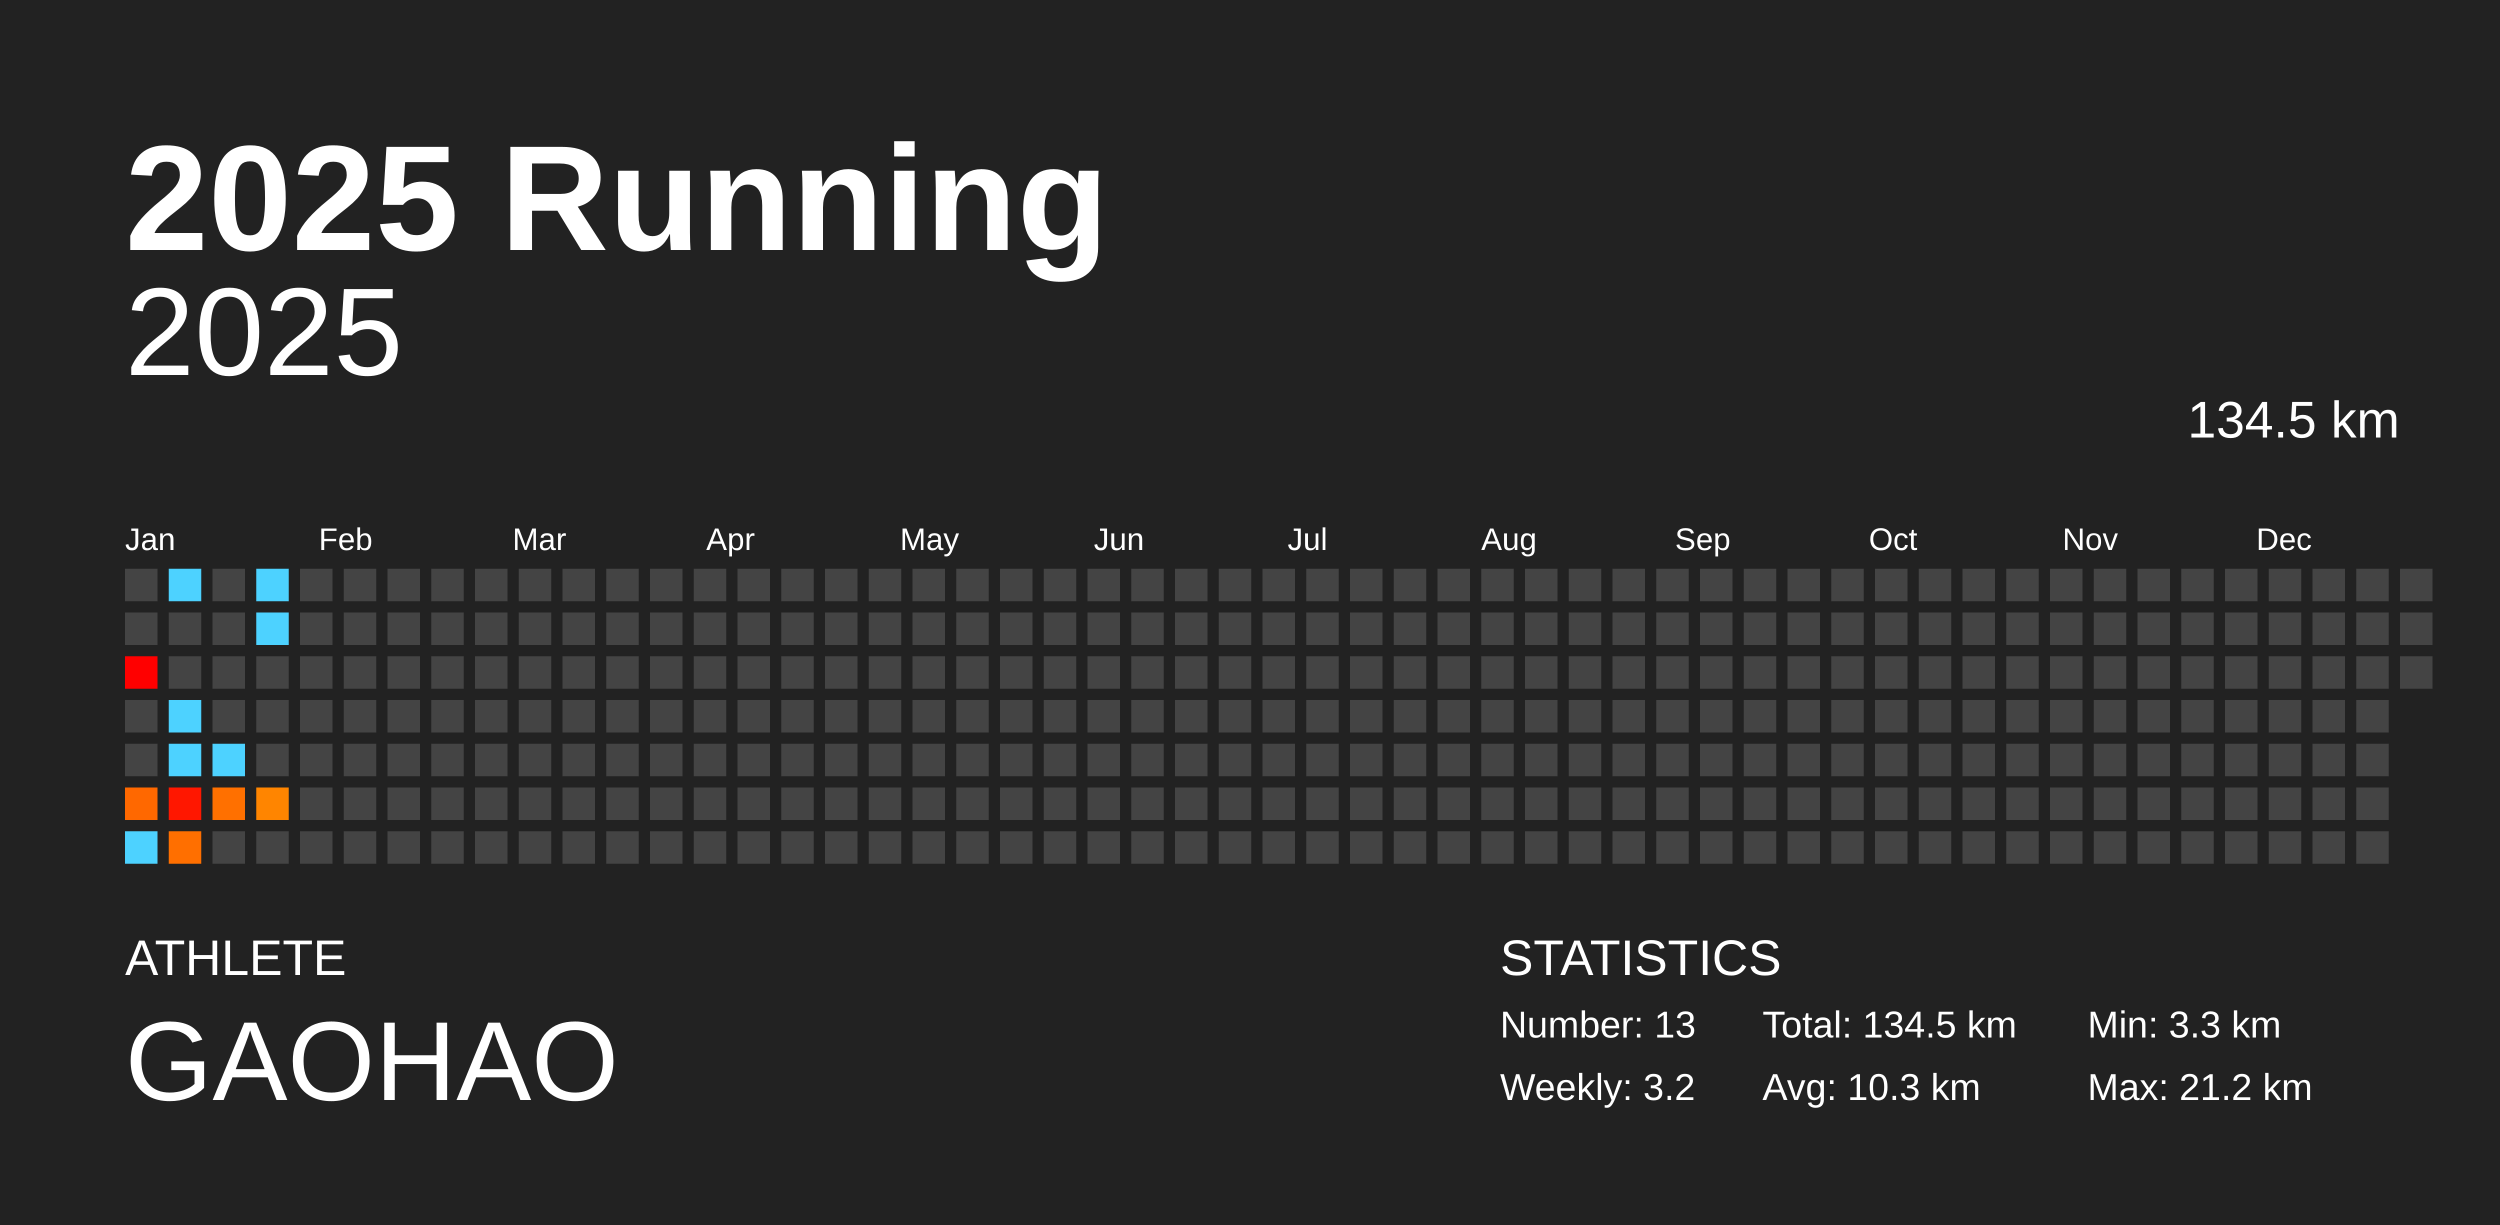
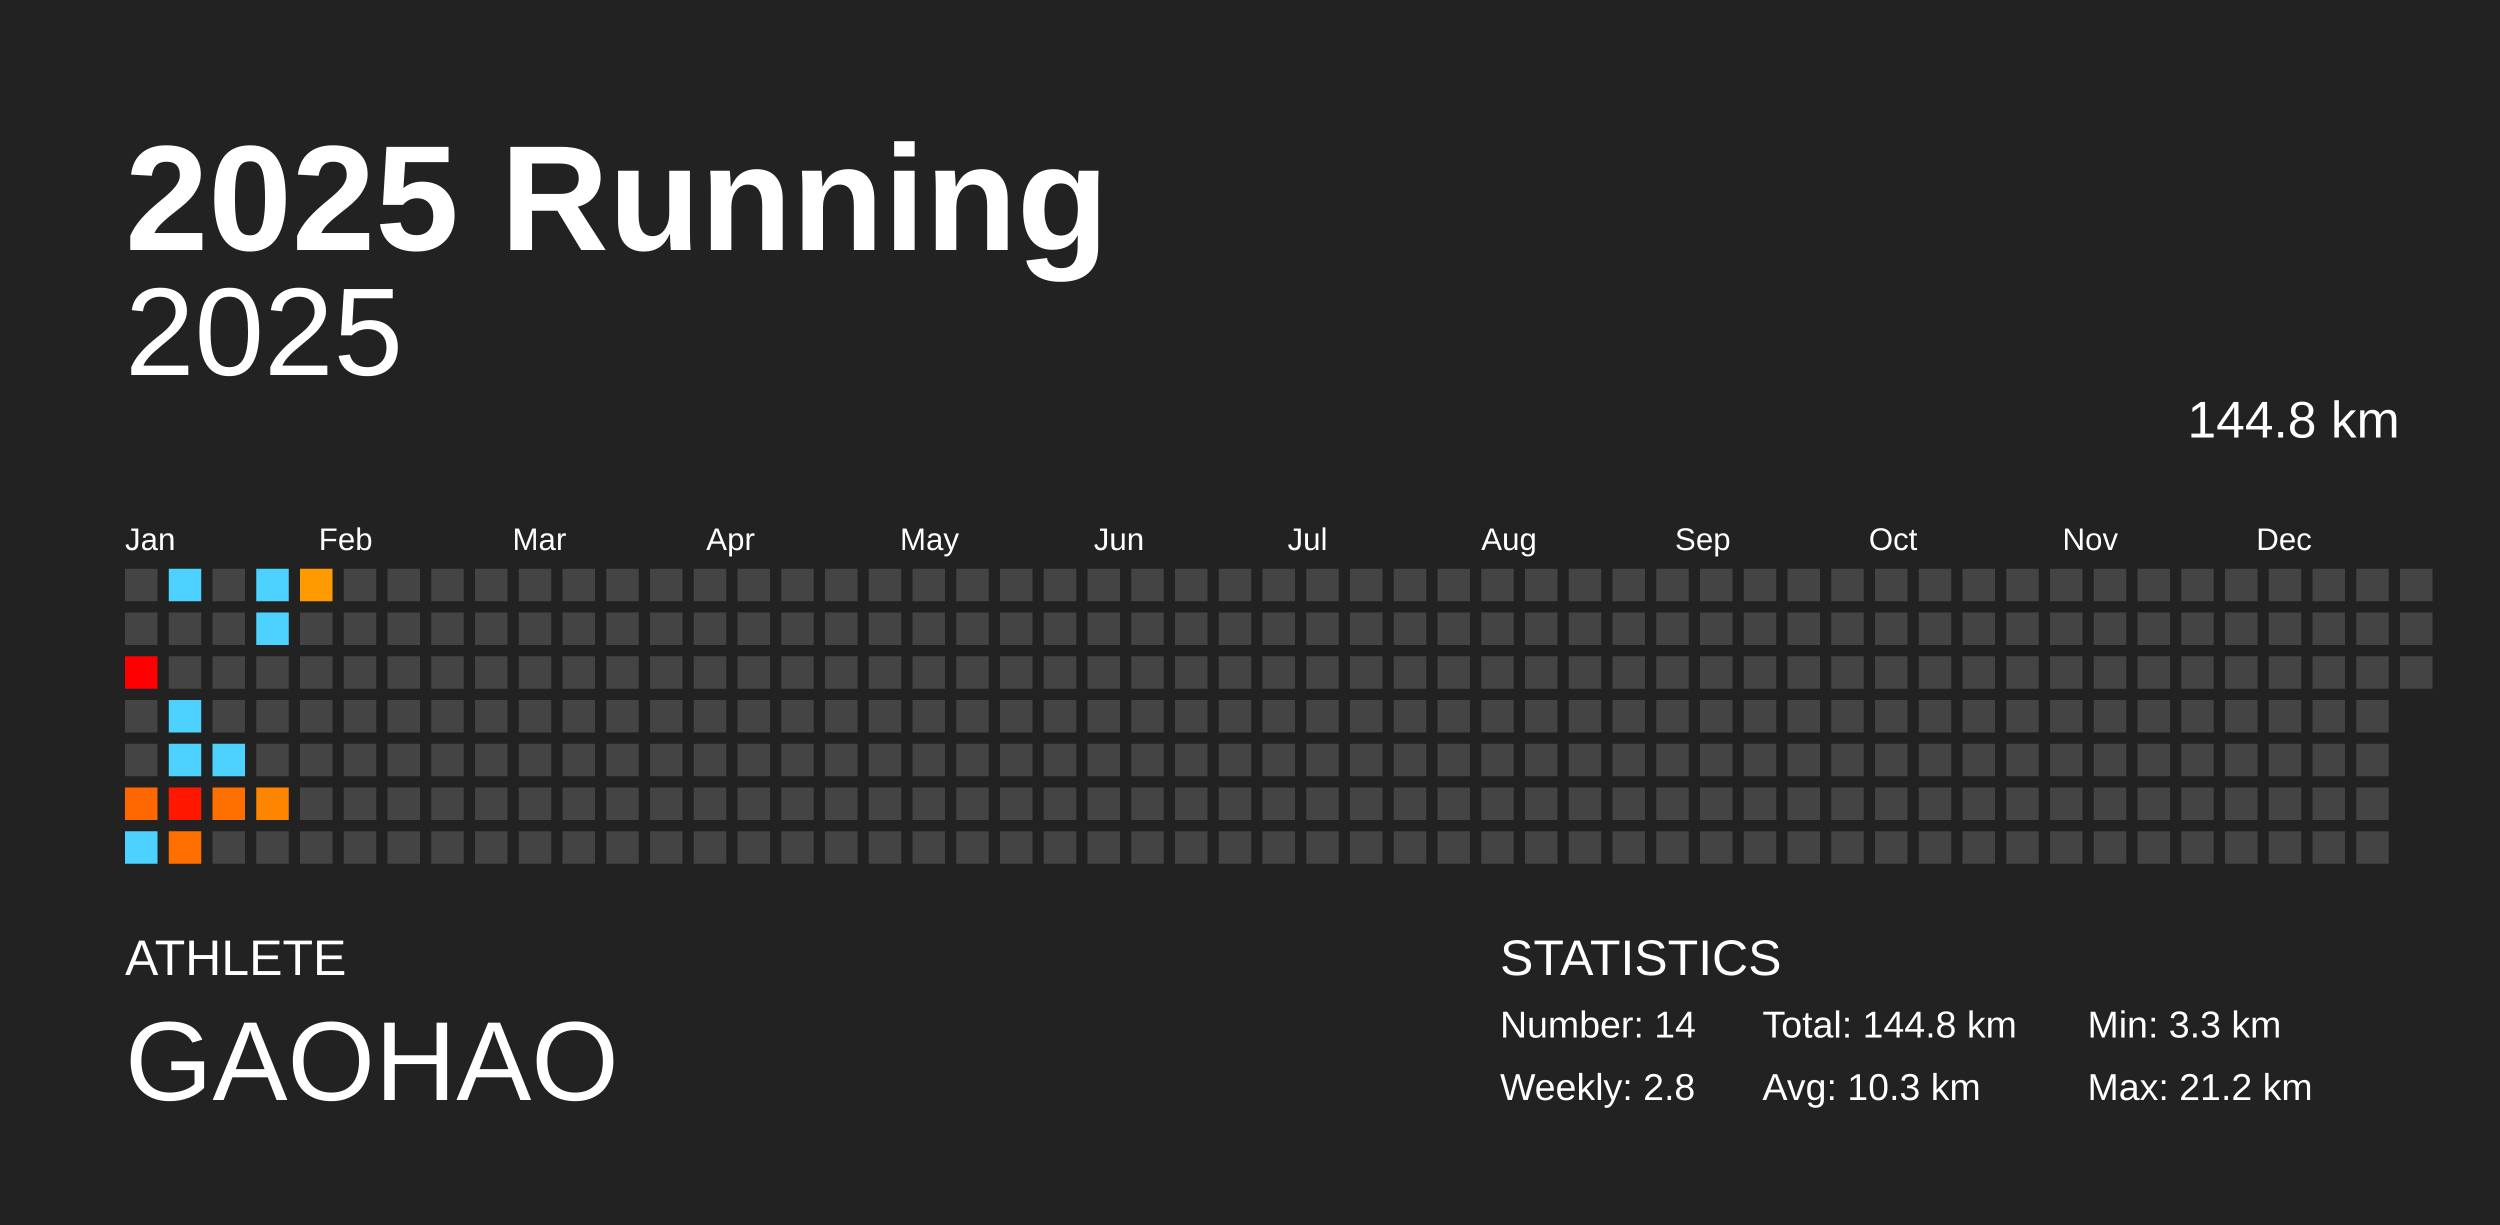
<svg xmlns="http://www.w3.org/2000/svg" baseProfile="full" height="98mm" version="1.1" viewBox="0,0,200,98" width="200mm">
  <defs />
  <rect fill="#222222" height="98" width="200" x="0" y="0" />
  <text fill="#FFFFFF" style="font-size:12px; font-family:Arial; font-weight:bold;" x="10" y="20">2025 Running</text>
  <text fill="#FFFFFF" style="font-size:4px; font-family:Arial" x="10" y="78">ATHLETE</text>
  <text fill="#FFFFFF" style="font-size:9px; font-family:Arial" x="10" y="88">GAOHAO</text>
  <text fill="#FFFFFF" style="font-size:4px; font-family:Arial" x="120" y="78">STATISTICS</text>
-   <text fill="#FFFFFF" style="font-size:3px; font-family:Arial" x="120" y="83">Number: 13</text>
-   <text fill="#FFFFFF" style="font-size:3px; font-family:Arial" x="120" y="88">Weekly: 3.2</text>
-   <text fill="#FFFFFF" style="font-size:3px; font-family:Arial" x="141" y="83">Total: 134.5 km</text>
+   <text fill="#FFFFFF" style="font-size:3px; font-family:Arial" x="120" y="83">Number: 14</text>
+   <text fill="#FFFFFF" style="font-size:3px; font-family:Arial" x="120" y="88">Weekly: 2.8</text>
+   <text fill="#FFFFFF" style="font-size:3px; font-family:Arial" x="141" y="83">Total: 144.8 km</text>
  <text fill="#FFFFFF" style="font-size:3px; font-family:Arial" x="141" y="88">Avg: 10.3 km</text>
  <text fill="#FFFFFF" style="font-size:3px; font-family:Arial" x="167" y="83">Min: 3.3 km</text>
  <text fill="#FFFFFF" style="font-size:3px; font-family:Arial" x="167" y="88">Max: 21.2 km</text>
  <text alignment-baseline="hanging" fill="#FFFFFF" style="font-size:10.0px; font-family:Arial;" x="10" y="30">2025</text>
-   <text alignment-baseline="hanging" fill="#FFFFFF" style="font-size:4.125px; font-family:Arial;" x="175" y="35">134.5 km</text>
+   <text alignment-baseline="hanging" fill="#FFFFFF" style="font-size:4.125px; font-family:Arial;" x="175" y="35">144.8 km</text>
  <text fill="#FFFFFF" style="font-size:2.5px; font-family:Arial" x="10.0" y="44">Jan</text>
  <text fill="#FFFFFF" style="font-size:2.5px; font-family:Arial" x="25.5" y="44">Feb</text>
  <text fill="#FFFFFF" style="font-size:2.5px; font-family:Arial" x="41.0" y="44">Mar</text>
  <text fill="#FFFFFF" style="font-size:2.5px; font-family:Arial" x="56.5" y="44">Apr</text>
  <text fill="#FFFFFF" style="font-size:2.5px; font-family:Arial" x="72.0" y="44">May</text>
  <text fill="#FFFFFF" style="font-size:2.5px; font-family:Arial" x="87.5" y="44">Jun</text>
  <text fill="#FFFFFF" style="font-size:2.5px; font-family:Arial" x="103.0" y="44">Jul</text>
  <text fill="#FFFFFF" style="font-size:2.5px; font-family:Arial" x="118.5" y="44">Aug</text>
  <text fill="#FFFFFF" style="font-size:2.5px; font-family:Arial" x="134.0" y="44">Sep</text>
  <text fill="#FFFFFF" style="font-size:2.5px; font-family:Arial" x="149.5" y="44">Oct</text>
  <text fill="#FFFFFF" style="font-size:2.5px; font-family:Arial" x="165.0" y="44">Nov</text>
  <text fill="#FFFFFF" style="font-size:2.5px; font-family:Arial" x="180.5" y="44">Dec</text>
  <rect fill="#444444" height="2.6" width="2.6" x="10.0" y="45.5" />
  <rect fill="#444444" height="2.6" width="2.6" x="10.0" y="49.0" />
  <rect fill="red" height="2.6" width="2.6" x="10.0" y="52.5" />
  <rect fill="#444444" height="2.6" width="2.6" x="10.0" y="56.0" />
  <rect fill="#444444" height="2.6" width="2.6" x="10.0" y="59.5" />
  <rect fill="#ff6800" height="2.6" width="2.6" x="10.0" y="63.0" />
  <rect fill="#4dd2ff" height="2.6" width="2.6" x="10.0" y="66.5" />
  <rect fill="#4dd2ff" height="2.6" width="2.6" x="13.5" y="45.5" />
  <rect fill="#444444" height="2.6" width="2.6" x="13.5" y="49.0" />
  <rect fill="#444444" height="2.6" width="2.6" x="13.5" y="52.5" />
  <rect fill="#4dd2ff" height="2.6" width="2.6" x="13.5" y="56.0" />
  <rect fill="#4dd2ff" height="2.6" width="2.6" x="13.5" y="59.5" />
  <rect fill="#ff1700" height="2.6" width="2.6" x="13.5" y="63.0" />
  <rect fill="#ff6f00" height="2.6" width="2.6" x="13.5" y="66.5" />
  <rect fill="#444444" height="2.6" width="2.6" x="17.0" y="45.5" />
  <rect fill="#444444" height="2.6" width="2.6" x="17.0" y="49.0" />
  <rect fill="#444444" height="2.6" width="2.6" x="17.0" y="52.5" />
  <rect fill="#444444" height="2.6" width="2.6" x="17.0" y="56.0" />
  <rect fill="#4dd2ff" height="2.6" width="2.6" x="17.0" y="59.5" />
  <rect fill="#ff7000" height="2.6" width="2.6" x="17.0" y="63.0" />
  <rect fill="#444444" height="2.6" width="2.6" x="17.0" y="66.5" />
  <rect fill="#4dd2ff" height="2.6" width="2.6" x="20.5" y="45.5" />
  <rect fill="#4dd2ff" height="2.6" width="2.6" x="20.5" y="49.0" />
  <rect fill="#444444" height="2.6" width="2.6" x="20.5" y="52.5" />
  <rect fill="#444444" height="2.6" width="2.6" x="20.5" y="56.0" />
  <rect fill="#444444" height="2.6" width="2.6" x="20.5" y="59.5" />
  <rect fill="#ff8500" height="2.6" width="2.6" x="20.5" y="63.0" />
  <rect fill="#444444" height="2.6" width="2.6" x="20.5" y="66.5" />
-   <rect fill="#444444" height="2.6" width="2.6" x="24.0" y="45.5" />
+   <rect fill="#ff9b00" height="2.6" width="2.6" x="24.0" y="45.5" />
  <rect fill="#444444" height="2.6" width="2.6" x="24.0" y="49.0" />
  <rect fill="#444444" height="2.6" width="2.6" x="24.0" y="52.5" />
  <rect fill="#444444" height="2.6" width="2.6" x="24.0" y="56.0" />
  <rect fill="#444444" height="2.6" width="2.6" x="24.0" y="59.5" />
  <rect fill="#444444" height="2.6" width="2.6" x="24.0" y="63.0" />
  <rect fill="#444444" height="2.6" width="2.6" x="24.0" y="66.5" />
  <rect fill="#444444" height="2.6" width="2.6" x="27.5" y="45.5" />
  <rect fill="#444444" height="2.6" width="2.6" x="27.5" y="49.0" />
  <rect fill="#444444" height="2.6" width="2.6" x="27.5" y="52.5" />
  <rect fill="#444444" height="2.6" width="2.6" x="27.5" y="56.0" />
  <rect fill="#444444" height="2.6" width="2.6" x="27.5" y="59.5" />
  <rect fill="#444444" height="2.6" width="2.6" x="27.5" y="63.0" />
  <rect fill="#444444" height="2.6" width="2.6" x="27.5" y="66.5" />
  <rect fill="#444444" height="2.6" width="2.6" x="31.0" y="45.5" />
  <rect fill="#444444" height="2.6" width="2.6" x="31.0" y="49.0" />
  <rect fill="#444444" height="2.6" width="2.6" x="31.0" y="52.5" />
  <rect fill="#444444" height="2.6" width="2.6" x="31.0" y="56.0" />
  <rect fill="#444444" height="2.6" width="2.6" x="31.0" y="59.5" />
  <rect fill="#444444" height="2.6" width="2.6" x="31.0" y="63.0" />
  <rect fill="#444444" height="2.6" width="2.6" x="31.0" y="66.5" />
  <rect fill="#444444" height="2.6" width="2.6" x="34.5" y="45.5" />
  <rect fill="#444444" height="2.6" width="2.6" x="34.5" y="49.0" />
  <rect fill="#444444" height="2.6" width="2.6" x="34.5" y="52.5" />
  <rect fill="#444444" height="2.6" width="2.6" x="34.5" y="56.0" />
  <rect fill="#444444" height="2.6" width="2.6" x="34.5" y="59.5" />
  <rect fill="#444444" height="2.6" width="2.6" x="34.5" y="63.0" />
  <rect fill="#444444" height="2.6" width="2.6" x="34.5" y="66.5" />
  <rect fill="#444444" height="2.6" width="2.6" x="38.0" y="45.5" />
  <rect fill="#444444" height="2.6" width="2.6" x="38.0" y="49.0" />
  <rect fill="#444444" height="2.6" width="2.6" x="38.0" y="52.5" />
  <rect fill="#444444" height="2.6" width="2.6" x="38.0" y="56.0" />
  <rect fill="#444444" height="2.6" width="2.6" x="38.0" y="59.5" />
  <rect fill="#444444" height="2.6" width="2.6" x="38.0" y="63.0" />
  <rect fill="#444444" height="2.6" width="2.6" x="38.0" y="66.5" />
  <rect fill="#444444" height="2.6" width="2.6" x="41.5" y="45.5" />
  <rect fill="#444444" height="2.6" width="2.6" x="41.5" y="49.0" />
  <rect fill="#444444" height="2.6" width="2.6" x="41.5" y="52.5" />
  <rect fill="#444444" height="2.6" width="2.6" x="41.5" y="56.0" />
  <rect fill="#444444" height="2.6" width="2.6" x="41.5" y="59.5" />
  <rect fill="#444444" height="2.6" width="2.6" x="41.5" y="63.0" />
  <rect fill="#444444" height="2.6" width="2.6" x="41.5" y="66.5" />
  <rect fill="#444444" height="2.6" width="2.6" x="45.0" y="45.5" />
  <rect fill="#444444" height="2.6" width="2.6" x="45.0" y="49.0" />
  <rect fill="#444444" height="2.6" width="2.6" x="45.0" y="52.5" />
  <rect fill="#444444" height="2.6" width="2.6" x="45.0" y="56.0" />
  <rect fill="#444444" height="2.6" width="2.6" x="45.0" y="59.5" />
  <rect fill="#444444" height="2.6" width="2.6" x="45.0" y="63.0" />
  <rect fill="#444444" height="2.6" width="2.6" x="45.0" y="66.5" />
  <rect fill="#444444" height="2.6" width="2.6" x="48.5" y="45.5" />
  <rect fill="#444444" height="2.6" width="2.6" x="48.5" y="49.0" />
  <rect fill="#444444" height="2.6" width="2.6" x="48.5" y="52.5" />
  <rect fill="#444444" height="2.6" width="2.6" x="48.5" y="56.0" />
  <rect fill="#444444" height="2.6" width="2.6" x="48.5" y="59.5" />
  <rect fill="#444444" height="2.6" width="2.6" x="48.5" y="63.0" />
  <rect fill="#444444" height="2.6" width="2.6" x="48.5" y="66.5" />
  <rect fill="#444444" height="2.6" width="2.6" x="52.0" y="45.5" />
  <rect fill="#444444" height="2.6" width="2.6" x="52.0" y="49.0" />
  <rect fill="#444444" height="2.6" width="2.6" x="52.0" y="52.5" />
  <rect fill="#444444" height="2.6" width="2.6" x="52.0" y="56.0" />
  <rect fill="#444444" height="2.6" width="2.6" x="52.0" y="59.5" />
  <rect fill="#444444" height="2.6" width="2.6" x="52.0" y="63.0" />
  <rect fill="#444444" height="2.6" width="2.6" x="52.0" y="66.5" />
  <rect fill="#444444" height="2.6" width="2.6" x="55.5" y="45.5" />
  <rect fill="#444444" height="2.6" width="2.6" x="55.5" y="49.0" />
  <rect fill="#444444" height="2.6" width="2.6" x="55.5" y="52.5" />
  <rect fill="#444444" height="2.6" width="2.6" x="55.5" y="56.0" />
  <rect fill="#444444" height="2.6" width="2.6" x="55.5" y="59.5" />
  <rect fill="#444444" height="2.6" width="2.6" x="55.5" y="63.0" />
  <rect fill="#444444" height="2.6" width="2.6" x="55.5" y="66.5" />
  <rect fill="#444444" height="2.6" width="2.6" x="59.0" y="45.5" />
  <rect fill="#444444" height="2.6" width="2.6" x="59.0" y="49.0" />
  <rect fill="#444444" height="2.6" width="2.6" x="59.0" y="52.5" />
  <rect fill="#444444" height="2.6" width="2.6" x="59.0" y="56.0" />
  <rect fill="#444444" height="2.6" width="2.6" x="59.0" y="59.5" />
  <rect fill="#444444" height="2.6" width="2.6" x="59.0" y="63.0" />
  <rect fill="#444444" height="2.6" width="2.6" x="59.0" y="66.5" />
  <rect fill="#444444" height="2.6" width="2.6" x="62.5" y="45.5" />
  <rect fill="#444444" height="2.6" width="2.6" x="62.5" y="49.0" />
  <rect fill="#444444" height="2.6" width="2.6" x="62.5" y="52.5" />
  <rect fill="#444444" height="2.6" width="2.6" x="62.5" y="56.0" />
  <rect fill="#444444" height="2.6" width="2.6" x="62.5" y="59.5" />
  <rect fill="#444444" height="2.6" width="2.6" x="62.5" y="63.0" />
  <rect fill="#444444" height="2.6" width="2.6" x="62.5" y="66.5" />
  <rect fill="#444444" height="2.6" width="2.6" x="66.0" y="45.5" />
  <rect fill="#444444" height="2.6" width="2.6" x="66.0" y="49.0" />
  <rect fill="#444444" height="2.6" width="2.6" x="66.0" y="52.5" />
  <rect fill="#444444" height="2.6" width="2.6" x="66.0" y="56.0" />
  <rect fill="#444444" height="2.6" width="2.6" x="66.0" y="59.5" />
  <rect fill="#444444" height="2.6" width="2.6" x="66.0" y="63.0" />
  <rect fill="#444444" height="2.6" width="2.6" x="66.0" y="66.5" />
  <rect fill="#444444" height="2.6" width="2.6" x="69.5" y="45.5" />
  <rect fill="#444444" height="2.6" width="2.6" x="69.5" y="49.0" />
  <rect fill="#444444" height="2.6" width="2.6" x="69.5" y="52.5" />
  <rect fill="#444444" height="2.6" width="2.6" x="69.5" y="56.0" />
  <rect fill="#444444" height="2.6" width="2.6" x="69.5" y="59.5" />
  <rect fill="#444444" height="2.6" width="2.6" x="69.5" y="63.0" />
  <rect fill="#444444" height="2.6" width="2.6" x="69.5" y="66.5" />
  <rect fill="#444444" height="2.6" width="2.6" x="73.0" y="45.5" />
  <rect fill="#444444" height="2.6" width="2.6" x="73.0" y="49.0" />
  <rect fill="#444444" height="2.6" width="2.6" x="73.0" y="52.5" />
  <rect fill="#444444" height="2.6" width="2.6" x="73.0" y="56.0" />
  <rect fill="#444444" height="2.6" width="2.6" x="73.0" y="59.5" />
  <rect fill="#444444" height="2.6" width="2.6" x="73.0" y="63.0" />
  <rect fill="#444444" height="2.6" width="2.6" x="73.0" y="66.5" />
  <rect fill="#444444" height="2.6" width="2.6" x="76.5" y="45.5" />
  <rect fill="#444444" height="2.6" width="2.6" x="76.5" y="49.0" />
  <rect fill="#444444" height="2.6" width="2.6" x="76.5" y="52.5" />
  <rect fill="#444444" height="2.6" width="2.6" x="76.5" y="56.0" />
  <rect fill="#444444" height="2.6" width="2.6" x="76.5" y="59.5" />
  <rect fill="#444444" height="2.6" width="2.6" x="76.5" y="63.0" />
  <rect fill="#444444" height="2.6" width="2.6" x="76.5" y="66.5" />
  <rect fill="#444444" height="2.6" width="2.6" x="80.0" y="45.5" />
  <rect fill="#444444" height="2.6" width="2.6" x="80.0" y="49.0" />
  <rect fill="#444444" height="2.6" width="2.6" x="80.0" y="52.5" />
  <rect fill="#444444" height="2.6" width="2.6" x="80.0" y="56.0" />
  <rect fill="#444444" height="2.6" width="2.6" x="80.0" y="59.5" />
  <rect fill="#444444" height="2.6" width="2.6" x="80.0" y="63.0" />
  <rect fill="#444444" height="2.6" width="2.6" x="80.0" y="66.5" />
  <rect fill="#444444" height="2.6" width="2.6" x="83.5" y="45.5" />
  <rect fill="#444444" height="2.6" width="2.6" x="83.5" y="49.0" />
  <rect fill="#444444" height="2.6" width="2.6" x="83.5" y="52.5" />
  <rect fill="#444444" height="2.6" width="2.6" x="83.5" y="56.0" />
  <rect fill="#444444" height="2.6" width="2.6" x="83.5" y="59.5" />
  <rect fill="#444444" height="2.6" width="2.6" x="83.5" y="63.0" />
  <rect fill="#444444" height="2.6" width="2.6" x="83.5" y="66.5" />
  <rect fill="#444444" height="2.6" width="2.6" x="87.0" y="45.5" />
  <rect fill="#444444" height="2.6" width="2.6" x="87.0" y="49.0" />
  <rect fill="#444444" height="2.6" width="2.6" x="87.0" y="52.5" />
  <rect fill="#444444" height="2.6" width="2.6" x="87.0" y="56.0" />
  <rect fill="#444444" height="2.6" width="2.6" x="87.0" y="59.5" />
  <rect fill="#444444" height="2.6" width="2.6" x="87.0" y="63.0" />
  <rect fill="#444444" height="2.6" width="2.6" x="87.0" y="66.5" />
  <rect fill="#444444" height="2.6" width="2.6" x="90.5" y="45.5" />
  <rect fill="#444444" height="2.6" width="2.6" x="90.5" y="49.0" />
  <rect fill="#444444" height="2.6" width="2.6" x="90.5" y="52.5" />
  <rect fill="#444444" height="2.6" width="2.6" x="90.5" y="56.0" />
  <rect fill="#444444" height="2.6" width="2.6" x="90.5" y="59.5" />
  <rect fill="#444444" height="2.6" width="2.6" x="90.5" y="63.0" />
  <rect fill="#444444" height="2.6" width="2.6" x="90.5" y="66.5" />
  <rect fill="#444444" height="2.6" width="2.6" x="94.0" y="45.5" />
  <rect fill="#444444" height="2.6" width="2.6" x="94.0" y="49.0" />
  <rect fill="#444444" height="2.6" width="2.6" x="94.0" y="52.5" />
  <rect fill="#444444" height="2.6" width="2.6" x="94.0" y="56.0" />
  <rect fill="#444444" height="2.6" width="2.6" x="94.0" y="59.5" />
  <rect fill="#444444" height="2.6" width="2.6" x="94.0" y="63.0" />
  <rect fill="#444444" height="2.6" width="2.6" x="94.0" y="66.5" />
  <rect fill="#444444" height="2.6" width="2.6" x="97.5" y="45.5" />
  <rect fill="#444444" height="2.6" width="2.6" x="97.5" y="49.0" />
  <rect fill="#444444" height="2.6" width="2.6" x="97.5" y="52.5" />
  <rect fill="#444444" height="2.6" width="2.6" x="97.5" y="56.0" />
  <rect fill="#444444" height="2.6" width="2.6" x="97.5" y="59.5" />
  <rect fill="#444444" height="2.6" width="2.6" x="97.5" y="63.0" />
  <rect fill="#444444" height="2.6" width="2.6" x="97.5" y="66.5" />
  <rect fill="#444444" height="2.6" width="2.6" x="101.0" y="45.5" />
  <rect fill="#444444" height="2.6" width="2.6" x="101.0" y="49.0" />
  <rect fill="#444444" height="2.6" width="2.6" x="101.0" y="52.5" />
  <rect fill="#444444" height="2.6" width="2.6" x="101.0" y="56.0" />
  <rect fill="#444444" height="2.6" width="2.6" x="101.0" y="59.5" />
  <rect fill="#444444" height="2.6" width="2.6" x="101.0" y="63.0" />
  <rect fill="#444444" height="2.6" width="2.6" x="101.0" y="66.5" />
  <rect fill="#444444" height="2.6" width="2.6" x="104.5" y="45.5" />
  <rect fill="#444444" height="2.6" width="2.6" x="104.5" y="49.0" />
  <rect fill="#444444" height="2.6" width="2.6" x="104.5" y="52.5" />
  <rect fill="#444444" height="2.6" width="2.6" x="104.5" y="56.0" />
  <rect fill="#444444" height="2.6" width="2.6" x="104.5" y="59.5" />
  <rect fill="#444444" height="2.6" width="2.6" x="104.5" y="63.0" />
  <rect fill="#444444" height="2.6" width="2.6" x="104.5" y="66.5" />
  <rect fill="#444444" height="2.6" width="2.6" x="108.0" y="45.5" />
  <rect fill="#444444" height="2.6" width="2.6" x="108.0" y="49.0" />
  <rect fill="#444444" height="2.6" width="2.6" x="108.0" y="52.5" />
  <rect fill="#444444" height="2.6" width="2.6" x="108.0" y="56.0" />
  <rect fill="#444444" height="2.6" width="2.6" x="108.0" y="59.5" />
  <rect fill="#444444" height="2.6" width="2.6" x="108.0" y="63.0" />
  <rect fill="#444444" height="2.6" width="2.6" x="108.0" y="66.5" />
  <rect fill="#444444" height="2.6" width="2.6" x="111.5" y="45.5" />
  <rect fill="#444444" height="2.6" width="2.6" x="111.5" y="49.0" />
  <rect fill="#444444" height="2.6" width="2.6" x="111.5" y="52.5" />
  <rect fill="#444444" height="2.6" width="2.6" x="111.5" y="56.0" />
  <rect fill="#444444" height="2.6" width="2.6" x="111.5" y="59.5" />
  <rect fill="#444444" height="2.6" width="2.6" x="111.5" y="63.0" />
  <rect fill="#444444" height="2.6" width="2.6" x="111.5" y="66.5" />
  <rect fill="#444444" height="2.6" width="2.6" x="115.0" y="45.5" />
  <rect fill="#444444" height="2.6" width="2.6" x="115.0" y="49.0" />
  <rect fill="#444444" height="2.6" width="2.6" x="115.0" y="52.5" />
  <rect fill="#444444" height="2.6" width="2.6" x="115.0" y="56.0" />
  <rect fill="#444444" height="2.6" width="2.6" x="115.0" y="59.5" />
  <rect fill="#444444" height="2.6" width="2.6" x="115.0" y="63.0" />
  <rect fill="#444444" height="2.6" width="2.6" x="115.0" y="66.5" />
  <rect fill="#444444" height="2.6" width="2.6" x="118.5" y="45.5" />
  <rect fill="#444444" height="2.6" width="2.6" x="118.5" y="49.0" />
  <rect fill="#444444" height="2.6" width="2.6" x="118.5" y="52.5" />
  <rect fill="#444444" height="2.6" width="2.6" x="118.5" y="56.0" />
  <rect fill="#444444" height="2.6" width="2.6" x="118.5" y="59.5" />
  <rect fill="#444444" height="2.6" width="2.6" x="118.5" y="63.0" />
  <rect fill="#444444" height="2.6" width="2.6" x="118.5" y="66.5" />
  <rect fill="#444444" height="2.6" width="2.6" x="122.0" y="45.5" />
  <rect fill="#444444" height="2.6" width="2.6" x="122.0" y="49.0" />
  <rect fill="#444444" height="2.6" width="2.6" x="122.0" y="52.5" />
  <rect fill="#444444" height="2.6" width="2.6" x="122.0" y="56.0" />
  <rect fill="#444444" height="2.6" width="2.6" x="122.0" y="59.5" />
  <rect fill="#444444" height="2.6" width="2.6" x="122.0" y="63.0" />
  <rect fill="#444444" height="2.6" width="2.6" x="122.0" y="66.5" />
  <rect fill="#444444" height="2.6" width="2.6" x="125.5" y="45.5" />
  <rect fill="#444444" height="2.6" width="2.6" x="125.5" y="49.0" />
  <rect fill="#444444" height="2.6" width="2.6" x="125.5" y="52.5" />
  <rect fill="#444444" height="2.6" width="2.6" x="125.5" y="56.0" />
  <rect fill="#444444" height="2.6" width="2.6" x="125.5" y="59.5" />
  <rect fill="#444444" height="2.6" width="2.6" x="125.5" y="63.0" />
  <rect fill="#444444" height="2.6" width="2.6" x="125.5" y="66.5" />
  <rect fill="#444444" height="2.6" width="2.6" x="129.0" y="45.5" />
  <rect fill="#444444" height="2.6" width="2.6" x="129.0" y="49.0" />
  <rect fill="#444444" height="2.6" width="2.6" x="129.0" y="52.5" />
  <rect fill="#444444" height="2.6" width="2.6" x="129.0" y="56.0" />
  <rect fill="#444444" height="2.6" width="2.6" x="129.0" y="59.5" />
  <rect fill="#444444" height="2.6" width="2.6" x="129.0" y="63.0" />
  <rect fill="#444444" height="2.6" width="2.6" x="129.0" y="66.5" />
  <rect fill="#444444" height="2.6" width="2.6" x="132.5" y="45.5" />
  <rect fill="#444444" height="2.6" width="2.6" x="132.5" y="49.0" />
  <rect fill="#444444" height="2.6" width="2.6" x="132.5" y="52.5" />
  <rect fill="#444444" height="2.6" width="2.6" x="132.5" y="56.0" />
  <rect fill="#444444" height="2.6" width="2.6" x="132.5" y="59.5" />
  <rect fill="#444444" height="2.6" width="2.6" x="132.5" y="63.0" />
  <rect fill="#444444" height="2.6" width="2.6" x="132.5" y="66.5" />
  <rect fill="#444444" height="2.6" width="2.6" x="136.0" y="45.5" />
  <rect fill="#444444" height="2.6" width="2.6" x="136.0" y="49.0" />
  <rect fill="#444444" height="2.6" width="2.6" x="136.0" y="52.5" />
  <rect fill="#444444" height="2.6" width="2.6" x="136.0" y="56.0" />
  <rect fill="#444444" height="2.6" width="2.6" x="136.0" y="59.5" />
  <rect fill="#444444" height="2.6" width="2.6" x="136.0" y="63.0" />
  <rect fill="#444444" height="2.6" width="2.6" x="136.0" y="66.5" />
  <rect fill="#444444" height="2.6" width="2.6" x="139.5" y="45.5" />
  <rect fill="#444444" height="2.6" width="2.6" x="139.5" y="49.0" />
  <rect fill="#444444" height="2.6" width="2.6" x="139.5" y="52.5" />
  <rect fill="#444444" height="2.6" width="2.6" x="139.5" y="56.0" />
  <rect fill="#444444" height="2.6" width="2.6" x="139.5" y="59.5" />
  <rect fill="#444444" height="2.6" width="2.6" x="139.5" y="63.0" />
  <rect fill="#444444" height="2.6" width="2.6" x="139.5" y="66.5" />
  <rect fill="#444444" height="2.6" width="2.6" x="143.0" y="45.5" />
  <rect fill="#444444" height="2.6" width="2.6" x="143.0" y="49.0" />
  <rect fill="#444444" height="2.6" width="2.6" x="143.0" y="52.5" />
  <rect fill="#444444" height="2.6" width="2.6" x="143.0" y="56.0" />
  <rect fill="#444444" height="2.6" width="2.6" x="143.0" y="59.5" />
  <rect fill="#444444" height="2.6" width="2.6" x="143.0" y="63.0" />
  <rect fill="#444444" height="2.6" width="2.6" x="143.0" y="66.5" />
  <rect fill="#444444" height="2.6" width="2.6" x="146.5" y="45.5" />
  <rect fill="#444444" height="2.6" width="2.6" x="146.5" y="49.0" />
  <rect fill="#444444" height="2.6" width="2.6" x="146.5" y="52.5" />
  <rect fill="#444444" height="2.6" width="2.6" x="146.5" y="56.0" />
  <rect fill="#444444" height="2.6" width="2.6" x="146.5" y="59.5" />
  <rect fill="#444444" height="2.6" width="2.6" x="146.5" y="63.0" />
  <rect fill="#444444" height="2.6" width="2.6" x="146.5" y="66.5" />
  <rect fill="#444444" height="2.6" width="2.6" x="150.0" y="45.5" />
  <rect fill="#444444" height="2.6" width="2.6" x="150.0" y="49.0" />
  <rect fill="#444444" height="2.6" width="2.6" x="150.0" y="52.5" />
  <rect fill="#444444" height="2.6" width="2.6" x="150.0" y="56.0" />
  <rect fill="#444444" height="2.6" width="2.6" x="150.0" y="59.5" />
  <rect fill="#444444" height="2.6" width="2.6" x="150.0" y="63.0" />
  <rect fill="#444444" height="2.6" width="2.6" x="150.0" y="66.5" />
  <rect fill="#444444" height="2.6" width="2.6" x="153.5" y="45.5" />
  <rect fill="#444444" height="2.6" width="2.6" x="153.5" y="49.0" />
  <rect fill="#444444" height="2.6" width="2.6" x="153.5" y="52.5" />
  <rect fill="#444444" height="2.6" width="2.6" x="153.5" y="56.0" />
  <rect fill="#444444" height="2.6" width="2.6" x="153.5" y="59.5" />
  <rect fill="#444444" height="2.6" width="2.6" x="153.5" y="63.0" />
  <rect fill="#444444" height="2.6" width="2.6" x="153.5" y="66.5" />
  <rect fill="#444444" height="2.6" width="2.6" x="157.0" y="45.5" />
  <rect fill="#444444" height="2.6" width="2.6" x="157.0" y="49.0" />
  <rect fill="#444444" height="2.6" width="2.6" x="157.0" y="52.5" />
  <rect fill="#444444" height="2.6" width="2.6" x="157.0" y="56.0" />
  <rect fill="#444444" height="2.6" width="2.6" x="157.0" y="59.5" />
  <rect fill="#444444" height="2.6" width="2.6" x="157.0" y="63.0" />
  <rect fill="#444444" height="2.6" width="2.6" x="157.0" y="66.5" />
  <rect fill="#444444" height="2.6" width="2.6" x="160.5" y="45.5" />
  <rect fill="#444444" height="2.6" width="2.6" x="160.5" y="49.0" />
  <rect fill="#444444" height="2.6" width="2.6" x="160.5" y="52.5" />
  <rect fill="#444444" height="2.6" width="2.6" x="160.5" y="56.0" />
  <rect fill="#444444" height="2.6" width="2.6" x="160.5" y="59.5" />
  <rect fill="#444444" height="2.6" width="2.6" x="160.5" y="63.0" />
  <rect fill="#444444" height="2.6" width="2.6" x="160.5" y="66.5" />
  <rect fill="#444444" height="2.6" width="2.6" x="164.0" y="45.5" />
  <rect fill="#444444" height="2.6" width="2.6" x="164.0" y="49.0" />
  <rect fill="#444444" height="2.6" width="2.6" x="164.0" y="52.5" />
  <rect fill="#444444" height="2.6" width="2.6" x="164.0" y="56.0" />
  <rect fill="#444444" height="2.6" width="2.6" x="164.0" y="59.5" />
  <rect fill="#444444" height="2.6" width="2.6" x="164.0" y="63.0" />
  <rect fill="#444444" height="2.6" width="2.6" x="164.0" y="66.5" />
  <rect fill="#444444" height="2.6" width="2.6" x="167.5" y="45.5" />
  <rect fill="#444444" height="2.6" width="2.6" x="167.5" y="49.0" />
  <rect fill="#444444" height="2.6" width="2.6" x="167.5" y="52.5" />
  <rect fill="#444444" height="2.6" width="2.6" x="167.5" y="56.0" />
  <rect fill="#444444" height="2.6" width="2.6" x="167.5" y="59.5" />
  <rect fill="#444444" height="2.6" width="2.6" x="167.5" y="63.0" />
  <rect fill="#444444" height="2.6" width="2.6" x="167.5" y="66.5" />
  <rect fill="#444444" height="2.6" width="2.6" x="171.0" y="45.5" />
  <rect fill="#444444" height="2.6" width="2.6" x="171.0" y="49.0" />
  <rect fill="#444444" height="2.6" width="2.6" x="171.0" y="52.5" />
  <rect fill="#444444" height="2.6" width="2.6" x="171.0" y="56.0" />
  <rect fill="#444444" height="2.6" width="2.6" x="171.0" y="59.5" />
  <rect fill="#444444" height="2.6" width="2.6" x="171.0" y="63.0" />
  <rect fill="#444444" height="2.6" width="2.6" x="171.0" y="66.5" />
  <rect fill="#444444" height="2.6" width="2.6" x="174.5" y="45.5" />
  <rect fill="#444444" height="2.6" width="2.6" x="174.5" y="49.0" />
  <rect fill="#444444" height="2.6" width="2.6" x="174.5" y="52.5" />
  <rect fill="#444444" height="2.6" width="2.6" x="174.5" y="56.0" />
  <rect fill="#444444" height="2.6" width="2.6" x="174.5" y="59.5" />
  <rect fill="#444444" height="2.6" width="2.6" x="174.5" y="63.0" />
  <rect fill="#444444" height="2.6" width="2.6" x="174.5" y="66.5" />
  <rect fill="#444444" height="2.6" width="2.6" x="178.0" y="45.5" />
  <rect fill="#444444" height="2.6" width="2.6" x="178.0" y="49.0" />
  <rect fill="#444444" height="2.6" width="2.6" x="178.0" y="52.5" />
  <rect fill="#444444" height="2.6" width="2.6" x="178.0" y="56.0" />
  <rect fill="#444444" height="2.6" width="2.6" x="178.0" y="59.5" />
  <rect fill="#444444" height="2.6" width="2.6" x="178.0" y="63.0" />
  <rect fill="#444444" height="2.6" width="2.6" x="178.0" y="66.5" />
  <rect fill="#444444" height="2.6" width="2.6" x="181.5" y="45.5" />
  <rect fill="#444444" height="2.6" width="2.6" x="181.5" y="49.0" />
  <rect fill="#444444" height="2.6" width="2.6" x="181.5" y="52.5" />
  <rect fill="#444444" height="2.6" width="2.6" x="181.5" y="56.0" />
  <rect fill="#444444" height="2.6" width="2.6" x="181.5" y="59.5" />
  <rect fill="#444444" height="2.6" width="2.6" x="181.5" y="63.0" />
  <rect fill="#444444" height="2.6" width="2.6" x="181.5" y="66.5" />
  <rect fill="#444444" height="2.6" width="2.6" x="185.0" y="45.5" />
  <rect fill="#444444" height="2.6" width="2.6" x="185.0" y="49.0" />
  <rect fill="#444444" height="2.6" width="2.6" x="185.0" y="52.5" />
  <rect fill="#444444" height="2.6" width="2.6" x="185.0" y="56.0" />
  <rect fill="#444444" height="2.6" width="2.6" x="185.0" y="59.5" />
  <rect fill="#444444" height="2.6" width="2.6" x="185.0" y="63.0" />
  <rect fill="#444444" height="2.6" width="2.6" x="185.0" y="66.5" />
  <rect fill="#444444" height="2.6" width="2.6" x="188.5" y="45.5" />
  <rect fill="#444444" height="2.6" width="2.6" x="188.5" y="49.0" />
  <rect fill="#444444" height="2.6" width="2.6" x="188.5" y="52.5" />
  <rect fill="#444444" height="2.6" width="2.6" x="188.5" y="56.0" />
  <rect fill="#444444" height="2.6" width="2.6" x="188.5" y="59.5" />
  <rect fill="#444444" height="2.6" width="2.6" x="188.5" y="63.0" />
  <rect fill="#444444" height="2.6" width="2.6" x="188.5" y="66.5" />
  <rect fill="#444444" height="2.6" width="2.6" x="192.0" y="45.5" />
  <rect fill="#444444" height="2.6" width="2.6" x="192.0" y="49.0" />
  <rect fill="#444444" height="2.6" width="2.6" x="192.0" y="52.5" />
</svg>
